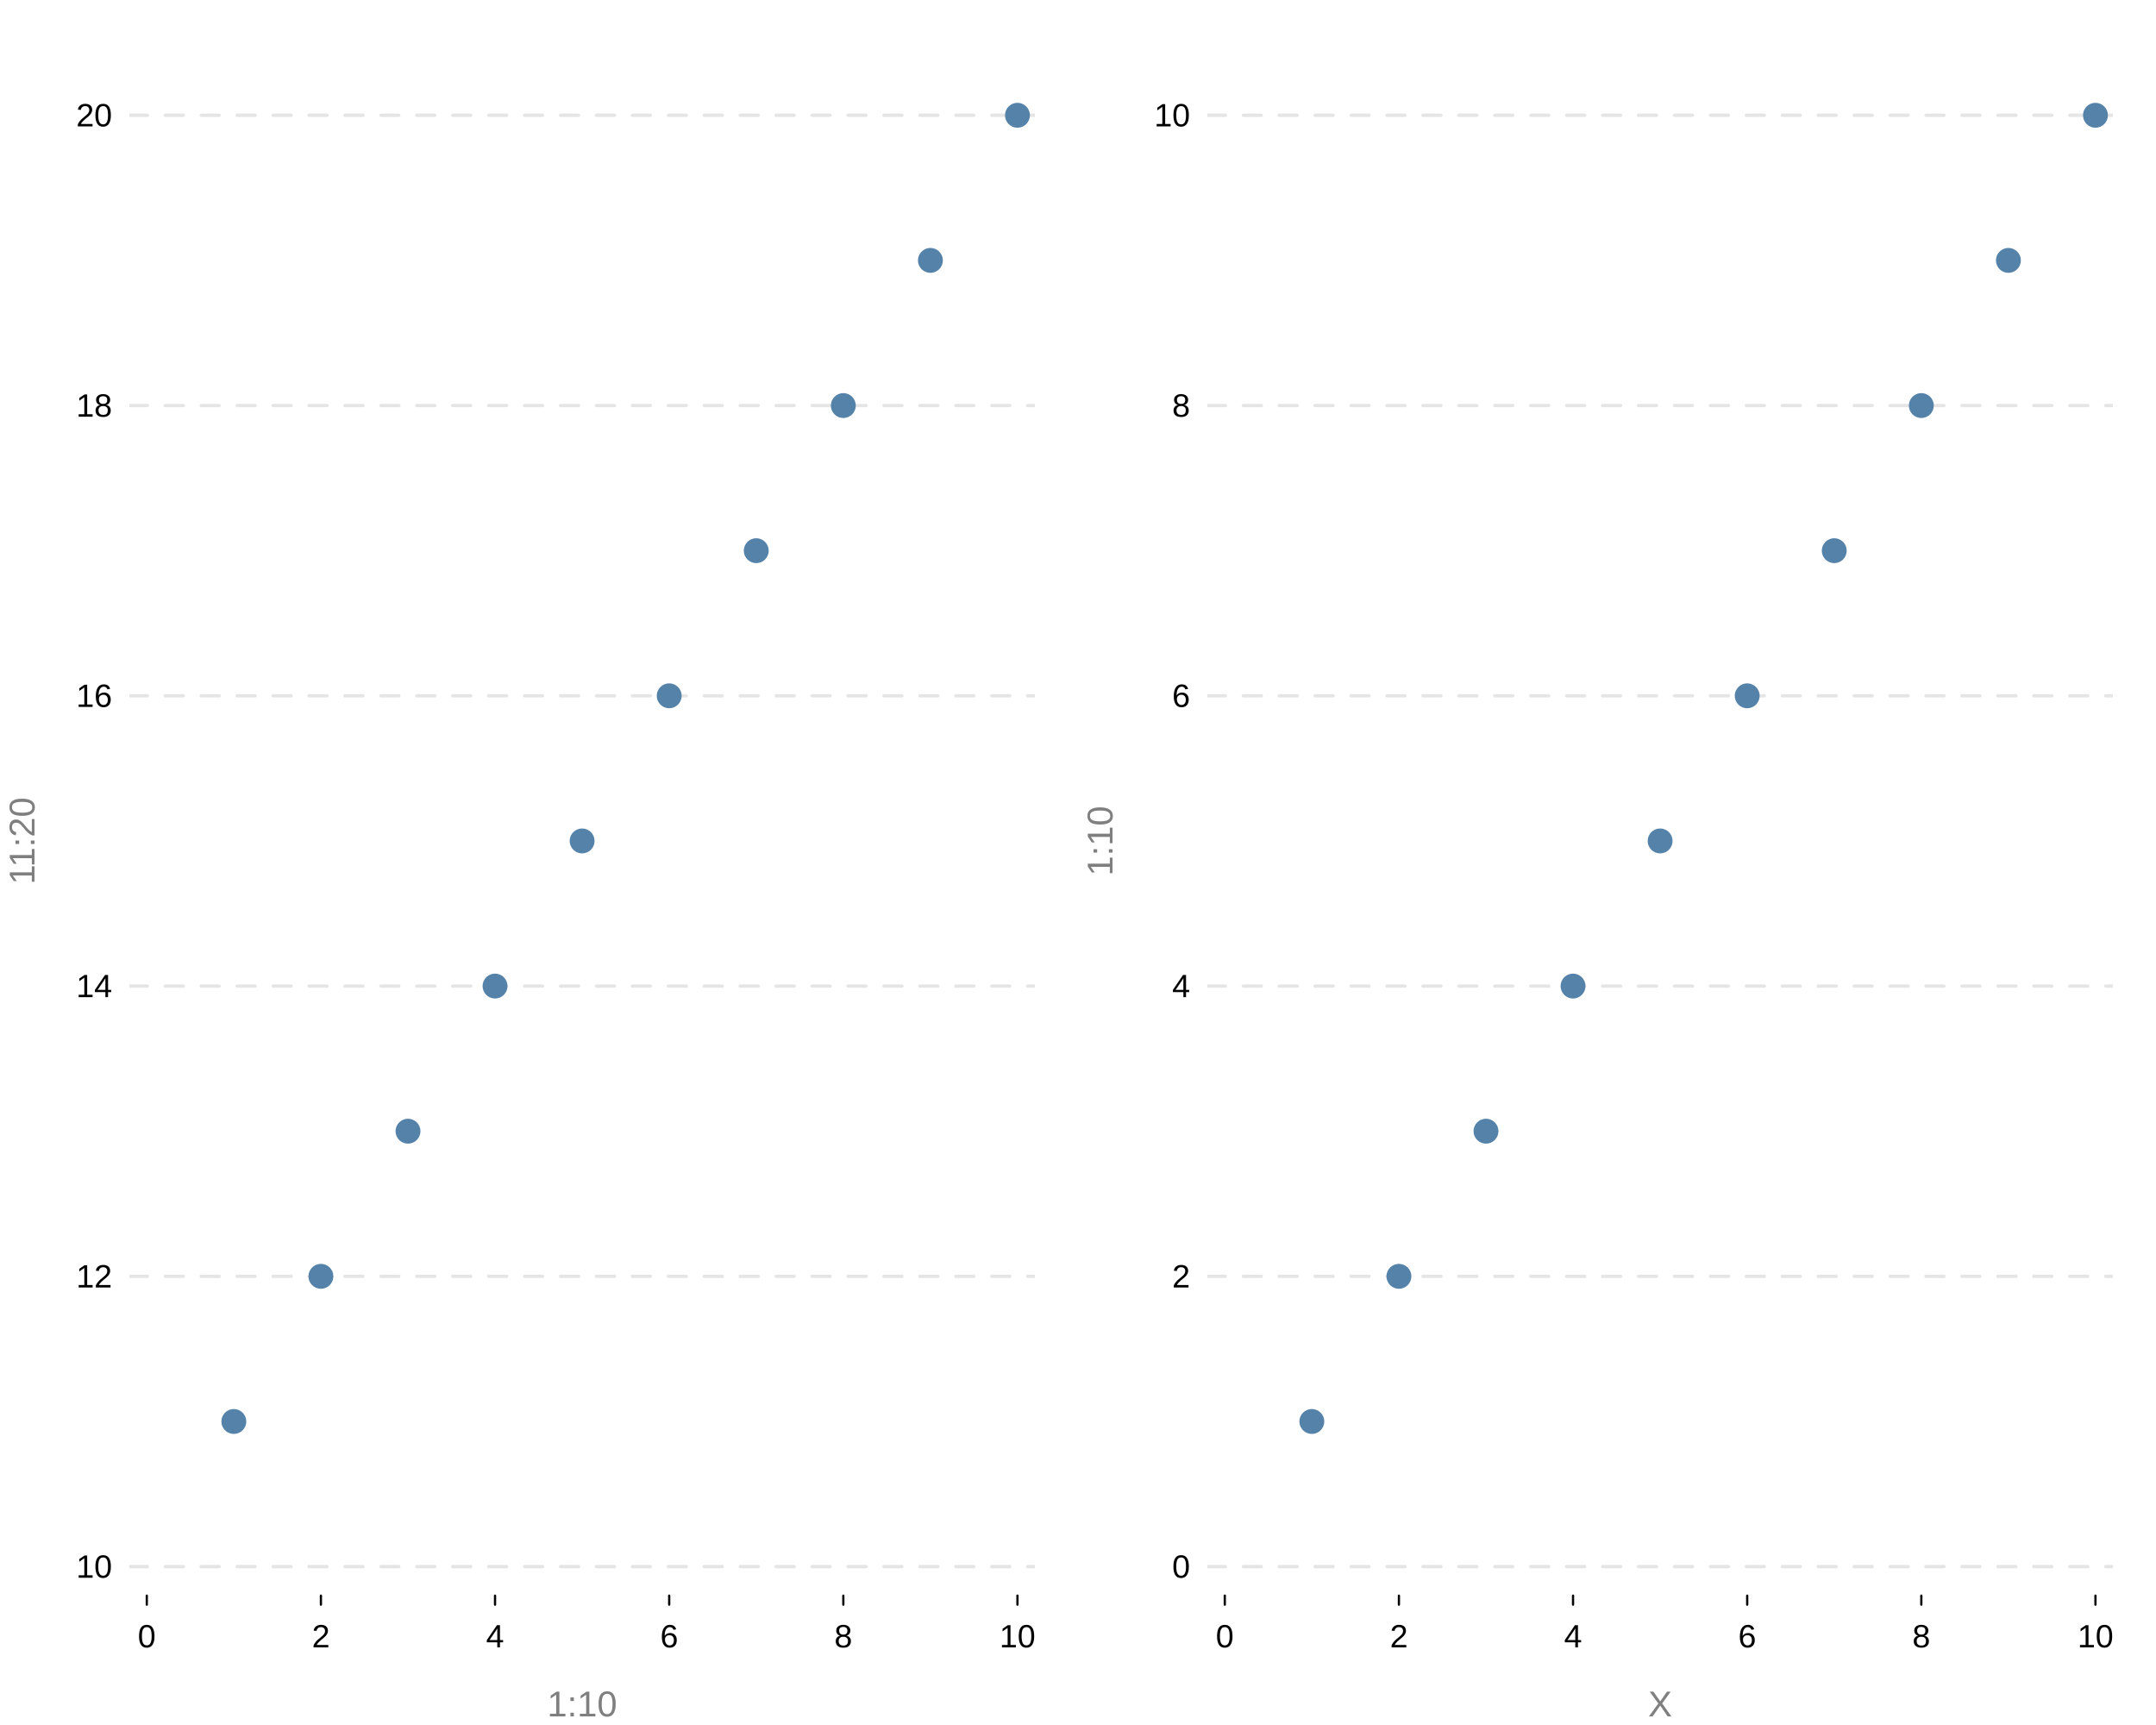
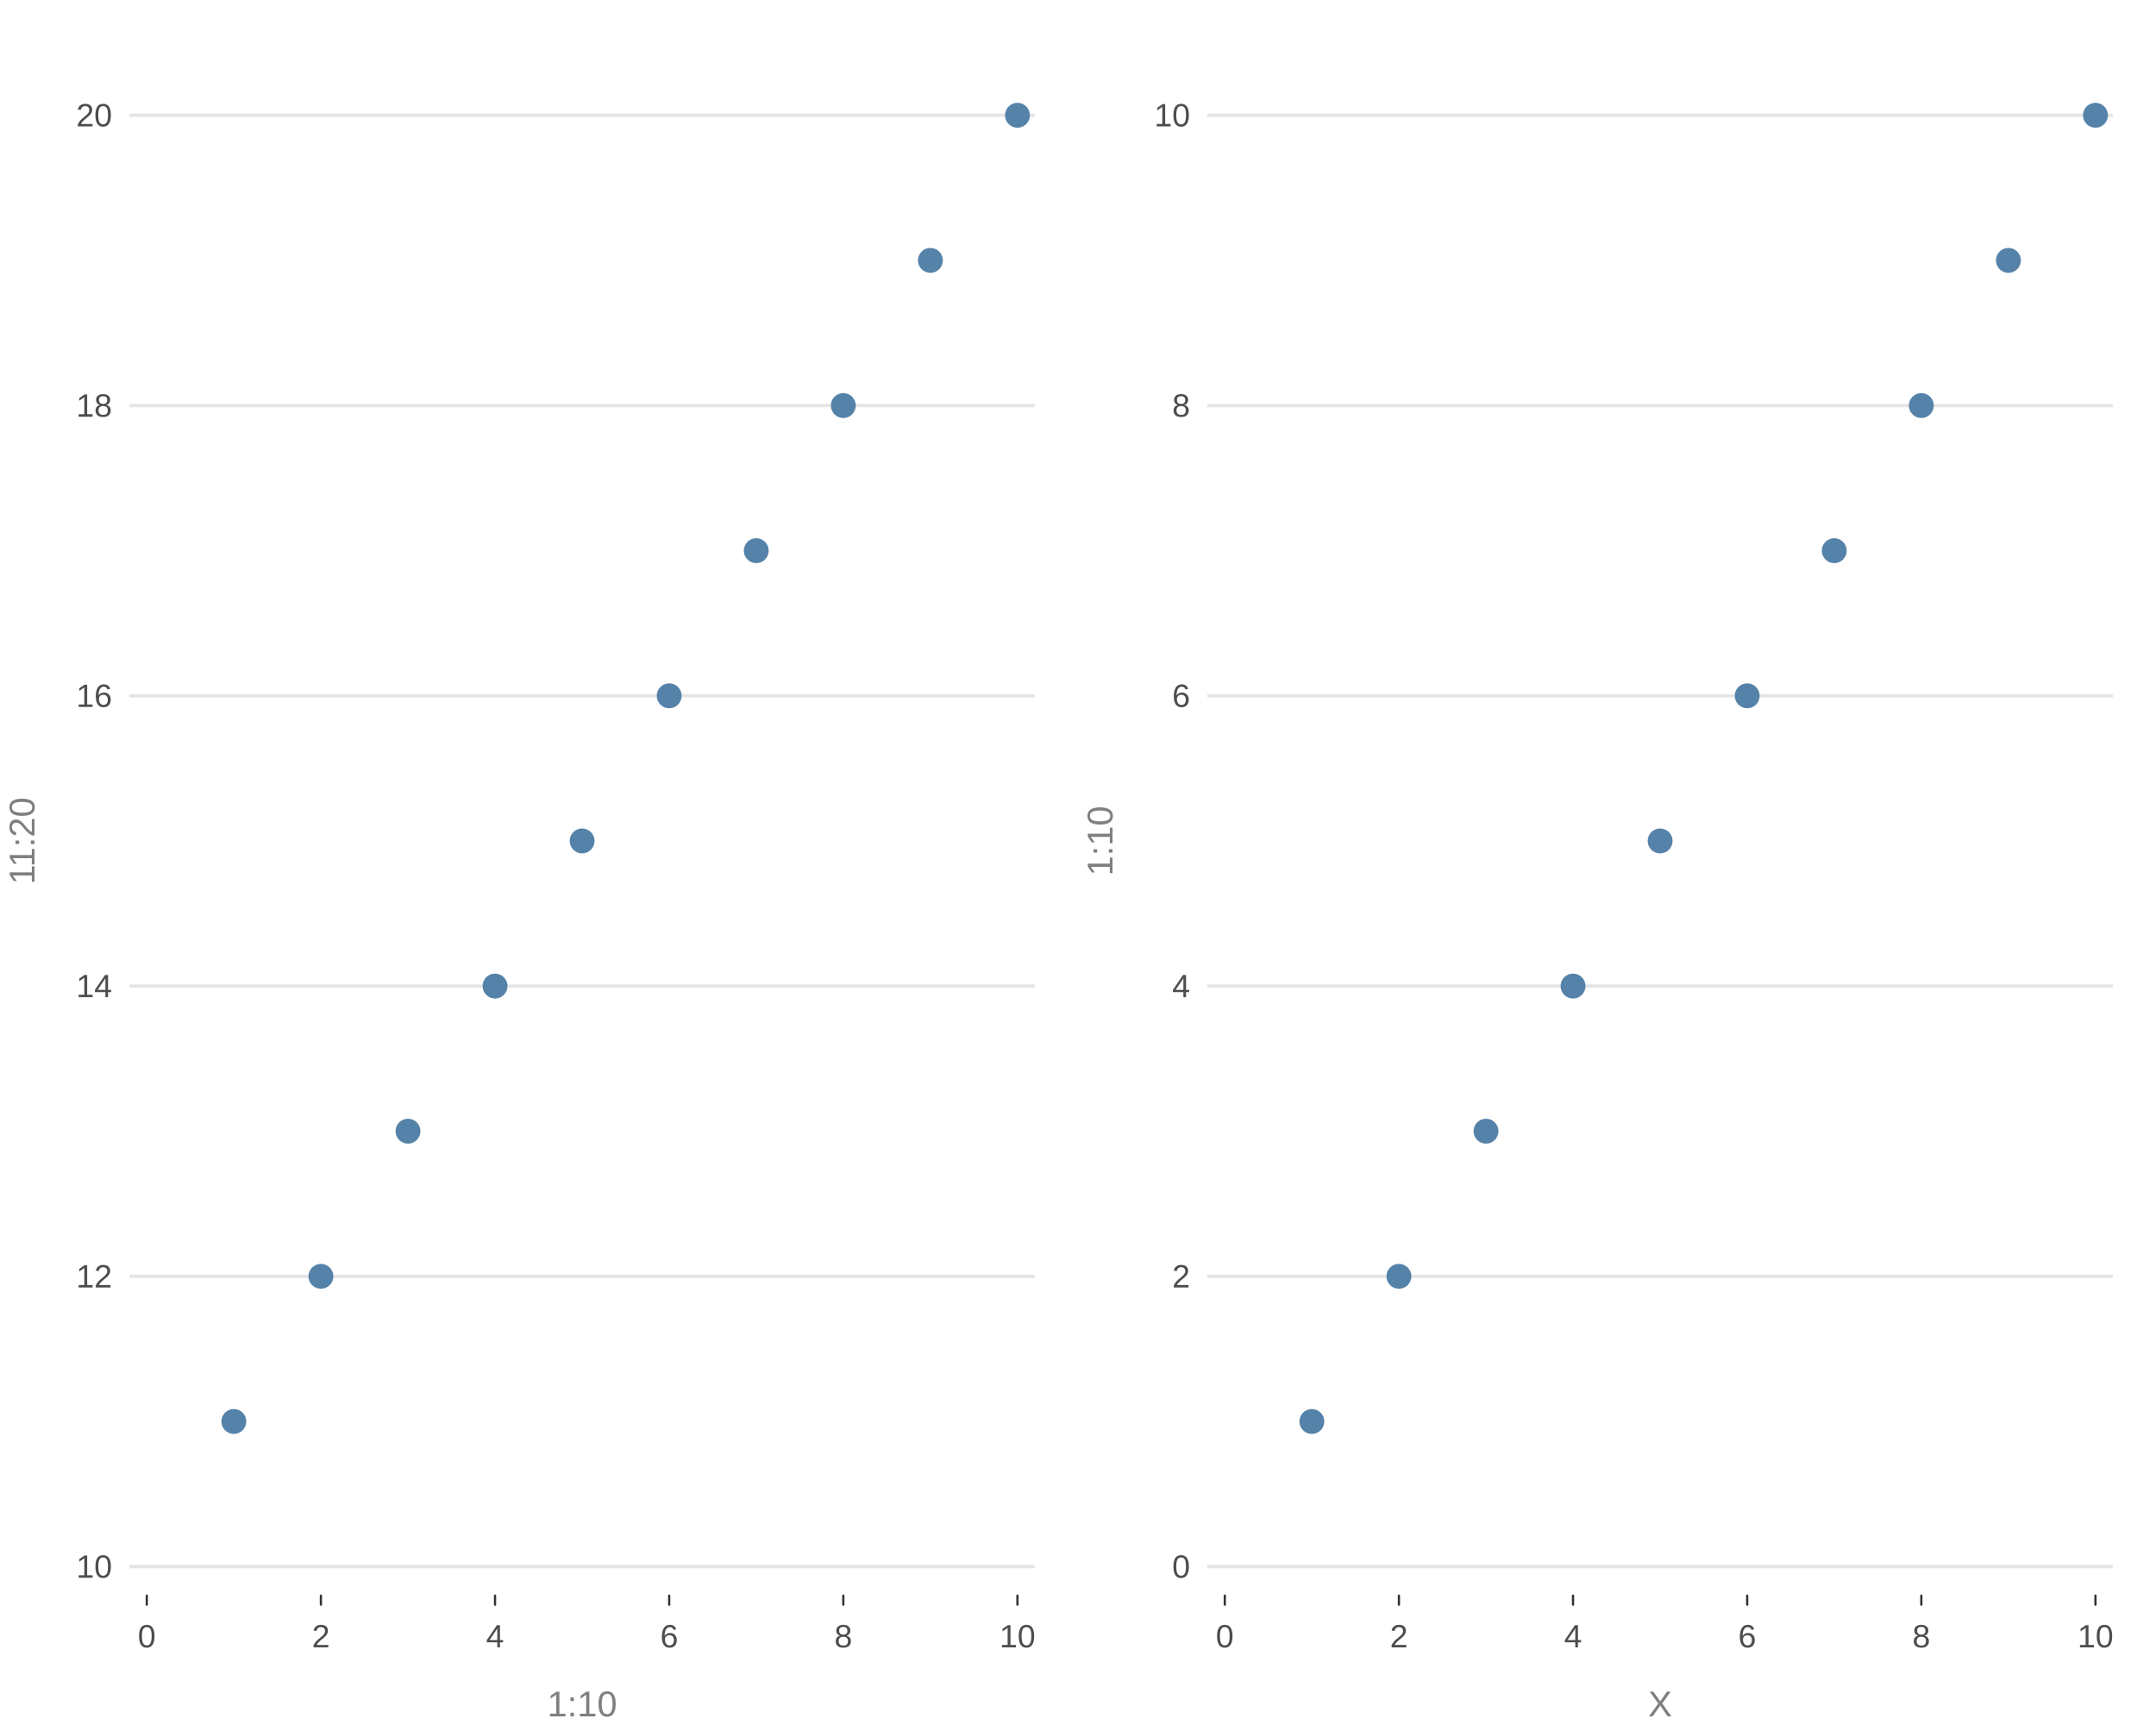
<svg xmlns="http://www.w3.org/2000/svg" viewBox="0 0 720.00 576.00">
  <defs>
    <style type="text/css">
    line, polyline, polygon, path, rect, circle {
      fill: none;
      stroke: #000000;
      stroke-linecap: round;
      stroke-linejoin: round;
      stroke-miterlimit: 10.00;
    }
  </style>
  </defs>
  <rect width="100%" height="100%" style="stroke: none; fill: #FFFFFF;" />
  <defs>
    <clipPath id="cpNDMuMjB8MzQ1LjYwfDUzMi44MHwyOC44MA==">
      <rect x="43.20" y="28.80" width="302.40" height="504.00" />
    </clipPath>
  </defs>
-   <line x1="43.20" y1="523.11" x2="345.60" y2="523.11" style="stroke-width: 1.12; stroke: #E5E5E5; stroke-dasharray: 6.00,6.00;" clip-path="url(#cpNDMuMjB8MzQ1LjYwfDUzMi44MHwyOC44MA==)" />
-   <line x1="43.20" y1="426.18" x2="345.60" y2="426.18" style="stroke-width: 1.12; stroke: #E5E5E5; stroke-dasharray: 6.00,6.00;" clip-path="url(#cpNDMuMjB8MzQ1LjYwfDUzMi44MHwyOC44MA==)" />
-   <line x1="43.20" y1="329.26" x2="345.60" y2="329.26" style="stroke-width: 1.12; stroke: #E5E5E5; stroke-dasharray: 6.00,6.00;" clip-path="url(#cpNDMuMjB8MzQ1LjYwfDUzMi44MHwyOC44MA==)" />
-   <line x1="43.20" y1="232.34" x2="345.60" y2="232.34" style="stroke-width: 1.12; stroke: #E5E5E5; stroke-dasharray: 6.00,6.00;" clip-path="url(#cpNDMuMjB8MzQ1LjYwfDUzMi44MHwyOC44MA==)" />
-   <line x1="43.20" y1="135.42" x2="345.60" y2="135.42" style="stroke-width: 1.12; stroke: #E5E5E5; stroke-dasharray: 6.00,6.00;" clip-path="url(#cpNDMuMjB8MzQ1LjYwfDUzMi44MHwyOC44MA==)" />
-   <line x1="43.20" y1="38.49" x2="345.60" y2="38.49" style="stroke-width: 1.12; stroke: #E5E5E5; stroke-dasharray: 6.00,6.00;" clip-path="url(#cpNDMuMjB8MzQ1LjYwfDUzMi44MHwyOC44MA==)" />
+   <line x1="43.20" y1="523.11" x2="345.60" y2="523.11" style="stroke-width: 1.12; stroke: #E5E5E5;" clip-path="url(#cpNDMuMjB8MzQ1LjYwfDUzMi44MHwyOC44MA==)" />
+   <line x1="43.20" y1="426.18" x2="345.60" y2="426.18" style="stroke-width: 1.12; stroke: #E5E5E5;" clip-path="url(#cpNDMuMjB8MzQ1LjYwfDUzMi44MHwyOC44MA==)" />
+   <line x1="43.20" y1="329.26" x2="345.60" y2="329.26" style="stroke-width: 1.12; stroke: #E5E5E5;" clip-path="url(#cpNDMuMjB8MzQ1LjYwfDUzMi44MHwyOC44MA==)" />
+   <line x1="43.20" y1="232.34" x2="345.60" y2="232.34" style="stroke-width: 1.12; stroke: #E5E5E5;" clip-path="url(#cpNDMuMjB8MzQ1LjYwfDUzMi44MHwyOC44MA==)" />
+   <line x1="43.20" y1="135.42" x2="345.60" y2="135.42" style="stroke-width: 1.12; stroke: #E5E5E5;" clip-path="url(#cpNDMuMjB8MzQ1LjYwfDUzMi44MHwyOC44MA==)" />
+   <line x1="43.20" y1="38.49" x2="345.60" y2="38.49" style="stroke-width: 1.12; stroke: #E5E5E5;" clip-path="url(#cpNDMuMjB8MzQ1LjYwfDUzMi44MHwyOC44MA==)" />
  <circle cx="78.09" cy="474.65" r="2.70pt" style="stroke-width: 1.12; stroke: #5582A9; fill: #5582A9;" clip-path="url(#cpNDMuMjB8MzQ1LjYwfDUzMi44MHwyOC44MA==)" />
  <circle cx="107.17" cy="426.18" r="2.70pt" style="stroke-width: 1.12; stroke: #5582A9; fill: #5582A9;" clip-path="url(#cpNDMuMjB8MzQ1LjYwfDUzMi44MHwyOC44MA==)" />
  <circle cx="136.25" cy="377.72" r="2.70pt" style="stroke-width: 1.12; stroke: #5582A9; fill: #5582A9;" clip-path="url(#cpNDMuMjB8MzQ1LjYwfDUzMi44MHwyOC44MA==)" />
  <circle cx="165.32" cy="329.26" r="2.70pt" style="stroke-width: 1.12; stroke: #5582A9; fill: #5582A9;" clip-path="url(#cpNDMuMjB8MzQ1LjYwfDUzMi44MHwyOC44MA==)" />
  <circle cx="194.40" cy="280.80" r="2.70pt" style="stroke-width: 1.12; stroke: #5582A9; fill: #5582A9;" clip-path="url(#cpNDMuMjB8MzQ1LjYwfDUzMi44MHwyOC44MA==)" />
  <circle cx="223.48" cy="232.34" r="2.70pt" style="stroke-width: 1.12; stroke: #5582A9; fill: #5582A9;" clip-path="url(#cpNDMuMjB8MzQ1LjYwfDUzMi44MHwyOC44MA==)" />
  <circle cx="252.55" cy="183.88" r="2.70pt" style="stroke-width: 1.12; stroke: #5582A9; fill: #5582A9;" clip-path="url(#cpNDMuMjB8MzQ1LjYwfDUzMi44MHwyOC44MA==)" />
  <circle cx="281.63" cy="135.42" r="2.70pt" style="stroke-width: 1.12; stroke: #5582A9; fill: #5582A9;" clip-path="url(#cpNDMuMjB8MzQ1LjYwfDUzMi44MHwyOC44MA==)" />
  <circle cx="310.71" cy="86.95" r="2.70pt" style="stroke-width: 1.12; stroke: #5582A9; fill: #5582A9;" clip-path="url(#cpNDMuMjB8MzQ1LjYwfDUzMi44MHwyOC44MA==)" />
  <circle cx="339.78" cy="38.49" r="2.70pt" style="stroke-width: 1.12; stroke: #5582A9; fill: #5582A9;" clip-path="url(#cpNDMuMjB8MzQ1LjYwfDUzMi44MHwyOC44MA==)" />
  <defs>
    <clipPath id="cpMC4wMHwzNjAuMDB8NTc2LjAwfDAuMDA=">
      <rect x="0.00" y="0.00" width="360.00" height="576.00" />
    </clipPath>
  </defs>
  <g clip-path="url(#cpMC4wMHwzNjAuMDB8NTc2LjAwfDAuMDA=)">
    <text x="182.73" y="573.12" style="font-size: 12.00px; fill: #7F7F7F; font-family: Liberation Sans;" textLength="23.34px" lengthAdjust="spacingAndGlyphs">1:10</text>
  </g>
  <g clip-path="url(#cpMC4wMHwzNjAuMDB8NTc2LjAwfDAuMDA=)">
    <text transform="translate(11.52,295.36) rotate(-90)" style="font-size: 12.00px; fill: #7F7F7F; font-family: Liberation Sans;" textLength="29.12px" lengthAdjust="spacingAndGlyphs">11:20</text>
  </g>
  <defs>
    <clipPath id="cpMC4wMHw3MjAuMDB8NTc2LjAwfDAuMDA=">
      <rect x="0.00" y="0.00" width="720.00" height="576.00" />
    </clipPath>
  </defs>
+   <line x1="49.02" y1="532.80" x2="49.02" y2="535.82" style="stroke-width: 0.75; stroke: #333333;" clip-path="url(#cpMC4wMHw3MjAuMDB8NTc2LjAwfDAuMDA=)" />
+   <line x1="107.17" y1="532.80" x2="107.17" y2="535.82" style="stroke-width: 0.75; stroke: #333333;" clip-path="url(#cpMC4wMHw3MjAuMDB8NTc2LjAwfDAuMDA=)" />
+   <line x1="165.32" y1="532.80" x2="165.32" y2="535.82" style="stroke-width: 0.75; stroke: #333333;" clip-path="url(#cpMC4wMHw3MjAuMDB8NTc2LjAwfDAuMDA=)" />
+   <line x1="223.48" y1="532.80" x2="223.48" y2="535.82" style="stroke-width: 0.75; stroke: #333333;" clip-path="url(#cpMC4wMHw3MjAuMDB8NTc2LjAwfDAuMDA=)" />
+   <line x1="281.63" y1="532.80" x2="281.63" y2="535.82" style="stroke-width: 0.75; stroke: #333333;" clip-path="url(#cpMC4wMHw3MjAuMDB8NTc2LjAwfDAuMDA=)" />
+   <line x1="339.78" y1="532.80" x2="339.78" y2="535.82" style="stroke-width: 0.75; stroke: #333333;" clip-path="url(#cpMC4wMHw3MjAuMDB8NTc2LjAwfDAuMDA=)" />
  <g clip-path="url(#cpMC4wMHw3MjAuMDB8NTc2LjAwfDAuMDA=)">
-     <text x="25.44" y="526.82" style="font-size: 10.80px; font-family: Liberation Sans;" textLength="12.00px" lengthAdjust="spacingAndGlyphs">10</text>
+     <text x="46.02" y="550.08" style="font-size: 10.80px; fill: #4D4D4D; font-family: Liberation Sans;" textLength="6.00px" lengthAdjust="spacingAndGlyphs">0</text>
  </g>
  <g clip-path="url(#cpMC4wMHw3MjAuMDB8NTc2LjAwfDAuMDA=)">
-     <text x="25.44" y="429.90" style="font-size: 10.80px; font-family: Liberation Sans;" textLength="12.00px" lengthAdjust="spacingAndGlyphs">12</text>
+     <text x="104.17" y="550.08" style="font-size: 10.80px; fill: #4D4D4D; font-family: Liberation Sans;" textLength="6.00px" lengthAdjust="spacingAndGlyphs">2</text>
  </g>
  <g clip-path="url(#cpMC4wMHw3MjAuMDB8NTc2LjAwfDAuMDA=)">
-     <text x="25.44" y="332.97" style="font-size: 10.80px; font-family: Liberation Sans;" textLength="12.00px" lengthAdjust="spacingAndGlyphs">14</text>
+     <text x="162.32" y="550.08" style="font-size: 10.80px; fill: #4D4D4D; font-family: Liberation Sans;" textLength="6.00px" lengthAdjust="spacingAndGlyphs">4</text>
  </g>
  <g clip-path="url(#cpMC4wMHw3MjAuMDB8NTc2LjAwfDAuMDA=)">
-     <text x="25.44" y="236.05" style="font-size: 10.80px; font-family: Liberation Sans;" textLength="12.00px" lengthAdjust="spacingAndGlyphs">16</text>
+     <text x="220.48" y="550.08" style="font-size: 10.80px; fill: #4D4D4D; font-family: Liberation Sans;" textLength="6.00px" lengthAdjust="spacingAndGlyphs">6</text>
  </g>
  <g clip-path="url(#cpMC4wMHw3MjAuMDB8NTc2LjAwfDAuMDA=)">
-     <text x="25.44" y="139.13" style="font-size: 10.80px; font-family: Liberation Sans;" textLength="12.00px" lengthAdjust="spacingAndGlyphs">18</text>
+     <text x="278.63" y="550.08" style="font-size: 10.80px; fill: #4D4D4D; font-family: Liberation Sans;" textLength="6.00px" lengthAdjust="spacingAndGlyphs">8</text>
  </g>
  <g clip-path="url(#cpMC4wMHw3MjAuMDB8NTc2LjAwfDAuMDA=)">
-     <text x="25.44" y="42.20" style="font-size: 10.80px; font-family: Liberation Sans;" textLength="12.00px" lengthAdjust="spacingAndGlyphs">20</text>
-   </g>
-   <line x1="49.02" y1="532.80" x2="49.02" y2="535.82" style="stroke-width: 0.75;" clip-path="url(#cpMC4wMHw3MjAuMDB8NTc2LjAwfDAuMDA=)" />
-   <line x1="107.17" y1="532.80" x2="107.17" y2="535.82" style="stroke-width: 0.75;" clip-path="url(#cpMC4wMHw3MjAuMDB8NTc2LjAwfDAuMDA=)" />
-   <line x1="165.32" y1="532.80" x2="165.32" y2="535.82" style="stroke-width: 0.75;" clip-path="url(#cpMC4wMHw3MjAuMDB8NTc2LjAwfDAuMDA=)" />
-   <line x1="223.48" y1="532.80" x2="223.48" y2="535.82" style="stroke-width: 0.75;" clip-path="url(#cpMC4wMHw3MjAuMDB8NTc2LjAwfDAuMDA=)" />
-   <line x1="281.63" y1="532.80" x2="281.63" y2="535.82" style="stroke-width: 0.75;" clip-path="url(#cpMC4wMHw3MjAuMDB8NTc2LjAwfDAuMDA=)" />
-   <line x1="339.78" y1="532.80" x2="339.78" y2="535.82" style="stroke-width: 0.75;" clip-path="url(#cpMC4wMHw3MjAuMDB8NTc2LjAwfDAuMDA=)" />
-   <g clip-path="url(#cpMC4wMHw3MjAuMDB8NTc2LjAwfDAuMDA=)">
-     <text x="46.02" y="550.08" style="font-size: 10.80px; font-family: Liberation Sans;" textLength="6.00px" lengthAdjust="spacingAndGlyphs">0</text>
+     <text x="333.78" y="550.08" style="font-size: 10.80px; fill: #4D4D4D; font-family: Liberation Sans;" textLength="12.00px" lengthAdjust="spacingAndGlyphs">10</text>
  </g>
  <g clip-path="url(#cpMC4wMHw3MjAuMDB8NTc2LjAwfDAuMDA=)">
-     <text x="104.17" y="550.08" style="font-size: 10.80px; font-family: Liberation Sans;" textLength="6.00px" lengthAdjust="spacingAndGlyphs">2</text>
+     <text x="25.44" y="526.82" style="font-size: 10.80px; fill: #4D4D4D; font-family: Liberation Sans;" textLength="12.00px" lengthAdjust="spacingAndGlyphs">10</text>
  </g>
  <g clip-path="url(#cpMC4wMHw3MjAuMDB8NTc2LjAwfDAuMDA=)">
-     <text x="162.32" y="550.08" style="font-size: 10.80px; font-family: Liberation Sans;" textLength="6.00px" lengthAdjust="spacingAndGlyphs">4</text>
+     <text x="25.44" y="429.90" style="font-size: 10.80px; fill: #4D4D4D; font-family: Liberation Sans;" textLength="12.00px" lengthAdjust="spacingAndGlyphs">12</text>
  </g>
  <g clip-path="url(#cpMC4wMHw3MjAuMDB8NTc2LjAwfDAuMDA=)">
-     <text x="220.48" y="550.08" style="font-size: 10.80px; font-family: Liberation Sans;" textLength="6.00px" lengthAdjust="spacingAndGlyphs">6</text>
+     <text x="25.44" y="332.97" style="font-size: 10.80px; fill: #4D4D4D; font-family: Liberation Sans;" textLength="12.00px" lengthAdjust="spacingAndGlyphs">14</text>
  </g>
  <g clip-path="url(#cpMC4wMHw3MjAuMDB8NTc2LjAwfDAuMDA=)">
-     <text x="278.63" y="550.08" style="font-size: 10.80px; font-family: Liberation Sans;" textLength="6.00px" lengthAdjust="spacingAndGlyphs">8</text>
+     <text x="25.44" y="236.05" style="font-size: 10.80px; fill: #4D4D4D; font-family: Liberation Sans;" textLength="12.00px" lengthAdjust="spacingAndGlyphs">16</text>
  </g>
  <g clip-path="url(#cpMC4wMHw3MjAuMDB8NTc2LjAwfDAuMDA=)">
-     <text x="333.78" y="550.08" style="font-size: 10.80px; font-family: Liberation Sans;" textLength="12.00px" lengthAdjust="spacingAndGlyphs">10</text>
+     <text x="25.44" y="139.13" style="font-size: 10.80px; fill: #4D4D4D; font-family: Liberation Sans;" textLength="12.00px" lengthAdjust="spacingAndGlyphs">18</text>
+   </g>
+   <g clip-path="url(#cpMC4wMHw3MjAuMDB8NTc2LjAwfDAuMDA=)">
+     <text x="25.44" y="42.20" style="font-size: 10.80px; fill: #4D4D4D; font-family: Liberation Sans;" textLength="12.00px" lengthAdjust="spacingAndGlyphs">20</text>
  </g>
  <defs>
    <clipPath id="cpNDAzLjIwfDcwNS42MHw1MzIuODB8MjguODA=">
      <rect x="403.20" y="28.80" width="302.40" height="504.00" />
    </clipPath>
  </defs>
-   <line x1="403.20" y1="523.11" x2="705.60" y2="523.11" style="stroke-width: 1.12; stroke: #E5E5E5; stroke-dasharray: 6.00,6.00;" clip-path="url(#cpNDAzLjIwfDcwNS42MHw1MzIuODB8MjguODA=)" />
-   <line x1="403.20" y1="426.18" x2="705.60" y2="426.18" style="stroke-width: 1.12; stroke: #E5E5E5; stroke-dasharray: 6.00,6.00;" clip-path="url(#cpNDAzLjIwfDcwNS42MHw1MzIuODB8MjguODA=)" />
-   <line x1="403.20" y1="329.26" x2="705.60" y2="329.26" style="stroke-width: 1.12; stroke: #E5E5E5; stroke-dasharray: 6.00,6.00;" clip-path="url(#cpNDAzLjIwfDcwNS42MHw1MzIuODB8MjguODA=)" />
-   <line x1="403.20" y1="232.34" x2="705.60" y2="232.34" style="stroke-width: 1.12; stroke: #E5E5E5; stroke-dasharray: 6.00,6.00;" clip-path="url(#cpNDAzLjIwfDcwNS42MHw1MzIuODB8MjguODA=)" />
-   <line x1="403.20" y1="135.42" x2="705.60" y2="135.42" style="stroke-width: 1.12; stroke: #E5E5E5; stroke-dasharray: 6.00,6.00;" clip-path="url(#cpNDAzLjIwfDcwNS42MHw1MzIuODB8MjguODA=)" />
-   <line x1="403.20" y1="38.49" x2="705.60" y2="38.49" style="stroke-width: 1.12; stroke: #E5E5E5; stroke-dasharray: 6.00,6.00;" clip-path="url(#cpNDAzLjIwfDcwNS42MHw1MzIuODB8MjguODA=)" />
+   <line x1="403.20" y1="523.11" x2="705.60" y2="523.11" style="stroke-width: 1.12; stroke: #E5E5E5;" clip-path="url(#cpNDAzLjIwfDcwNS42MHw1MzIuODB8MjguODA=)" />
+   <line x1="403.20" y1="426.18" x2="705.60" y2="426.18" style="stroke-width: 1.12; stroke: #E5E5E5;" clip-path="url(#cpNDAzLjIwfDcwNS42MHw1MzIuODB8MjguODA=)" />
+   <line x1="403.20" y1="329.26" x2="705.60" y2="329.26" style="stroke-width: 1.12; stroke: #E5E5E5;" clip-path="url(#cpNDAzLjIwfDcwNS42MHw1MzIuODB8MjguODA=)" />
+   <line x1="403.20" y1="232.34" x2="705.60" y2="232.34" style="stroke-width: 1.12; stroke: #E5E5E5;" clip-path="url(#cpNDAzLjIwfDcwNS42MHw1MzIuODB8MjguODA=)" />
+   <line x1="403.20" y1="135.42" x2="705.60" y2="135.42" style="stroke-width: 1.12; stroke: #E5E5E5;" clip-path="url(#cpNDAzLjIwfDcwNS42MHw1MzIuODB8MjguODA=)" />
+   <line x1="403.20" y1="38.49" x2="705.60" y2="38.49" style="stroke-width: 1.12; stroke: #E5E5E5;" clip-path="url(#cpNDAzLjIwfDcwNS42MHw1MzIuODB8MjguODA=)" />
  <circle cx="438.09" cy="474.65" r="2.70pt" style="stroke-width: 1.12; stroke: #5582A9; fill: #5582A9;" clip-path="url(#cpNDAzLjIwfDcwNS42MHw1MzIuODB8MjguODA=)" />
  <circle cx="467.17" cy="426.18" r="2.70pt" style="stroke-width: 1.12; stroke: #5582A9; fill: #5582A9;" clip-path="url(#cpNDAzLjIwfDcwNS42MHw1MzIuODB8MjguODA=)" />
  <circle cx="496.25" cy="377.72" r="2.70pt" style="stroke-width: 1.12; stroke: #5582A9; fill: #5582A9;" clip-path="url(#cpNDAzLjIwfDcwNS42MHw1MzIuODB8MjguODA=)" />
  <circle cx="525.32" cy="329.26" r="2.70pt" style="stroke-width: 1.12; stroke: #5582A9; fill: #5582A9;" clip-path="url(#cpNDAzLjIwfDcwNS42MHw1MzIuODB8MjguODA=)" />
  <circle cx="554.40" cy="280.80" r="2.70pt" style="stroke-width: 1.12; stroke: #5582A9; fill: #5582A9;" clip-path="url(#cpNDAzLjIwfDcwNS42MHw1MzIuODB8MjguODA=)" />
  <circle cx="583.48" cy="232.34" r="2.70pt" style="stroke-width: 1.12; stroke: #5582A9; fill: #5582A9;" clip-path="url(#cpNDAzLjIwfDcwNS42MHw1MzIuODB8MjguODA=)" />
  <circle cx="612.55" cy="183.88" r="2.70pt" style="stroke-width: 1.12; stroke: #5582A9; fill: #5582A9;" clip-path="url(#cpNDAzLjIwfDcwNS42MHw1MzIuODB8MjguODA=)" />
  <circle cx="641.63" cy="135.42" r="2.70pt" style="stroke-width: 1.12; stroke: #5582A9; fill: #5582A9;" clip-path="url(#cpNDAzLjIwfDcwNS42MHw1MzIuODB8MjguODA=)" />
  <circle cx="670.71" cy="86.95" r="2.70pt" style="stroke-width: 1.12; stroke: #5582A9; fill: #5582A9;" clip-path="url(#cpNDAzLjIwfDcwNS42MHw1MzIuODB8MjguODA=)" />
  <circle cx="699.78" cy="38.49" r="2.70pt" style="stroke-width: 1.12; stroke: #5582A9; fill: #5582A9;" clip-path="url(#cpNDAzLjIwfDcwNS42MHw1MzIuODB8MjguODA=)" />
  <defs>
    <clipPath id="cpMzYwLjAwfDcyMC4wMHw1NzYuMDB8MC4wMA==">
      <rect x="360.00" y="0.00" width="360.00" height="576.00" />
    </clipPath>
  </defs>
  <g clip-path="url(#cpMzYwLjAwfDcyMC4wMHw1NzYuMDB8MC4wMA==)">
    <text x="550.40" y="573.12" style="font-size: 12.00px; fill: #7F7F7F; font-family: Liberation Sans;" textLength="8.00px" lengthAdjust="spacingAndGlyphs">X</text>
  </g>
  <g clip-path="url(#cpMzYwLjAwfDcyMC4wMHw1NzYuMDB8MC4wMA==)">
    <text transform="translate(371.52,292.47) rotate(-90)" style="font-size: 12.00px; fill: #7F7F7F; font-family: Liberation Sans;" textLength="23.34px" lengthAdjust="spacingAndGlyphs">1:10</text>
  </g>
  <defs>
    <clipPath id="cpMC4wMHw3MjAuMDB8NTc2LjAwfDAuMDA=">
      <rect x="0.00" y="0.00" width="720.00" height="576.00" />
    </clipPath>
  </defs>
+   <line x1="409.02" y1="532.80" x2="409.02" y2="535.82" style="stroke-width: 0.75; stroke: #333333;" clip-path="url(#cpMC4wMHw3MjAuMDB8NTc2LjAwfDAuMDA=)" />
+   <line x1="467.17" y1="532.80" x2="467.17" y2="535.82" style="stroke-width: 0.75; stroke: #333333;" clip-path="url(#cpMC4wMHw3MjAuMDB8NTc2LjAwfDAuMDA=)" />
+   <line x1="525.32" y1="532.80" x2="525.32" y2="535.82" style="stroke-width: 0.75; stroke: #333333;" clip-path="url(#cpMC4wMHw3MjAuMDB8NTc2LjAwfDAuMDA=)" />
+   <line x1="583.48" y1="532.80" x2="583.48" y2="535.82" style="stroke-width: 0.75; stroke: #333333;" clip-path="url(#cpMC4wMHw3MjAuMDB8NTc2LjAwfDAuMDA=)" />
+   <line x1="641.63" y1="532.80" x2="641.63" y2="535.82" style="stroke-width: 0.75; stroke: #333333;" clip-path="url(#cpMC4wMHw3MjAuMDB8NTc2LjAwfDAuMDA=)" />
+   <line x1="699.78" y1="532.80" x2="699.78" y2="535.82" style="stroke-width: 0.75; stroke: #333333;" clip-path="url(#cpMC4wMHw3MjAuMDB8NTc2LjAwfDAuMDA=)" />
  <g clip-path="url(#cpMC4wMHw3MjAuMDB8NTc2LjAwfDAuMDA=)">
-     <text x="391.44" y="526.82" style="font-size: 10.80px; font-family: Liberation Sans;" textLength="6.00px" lengthAdjust="spacingAndGlyphs">0</text>
+     <text x="406.02" y="550.08" style="font-size: 10.80px; fill: #4D4D4D; font-family: Liberation Sans;" textLength="6.00px" lengthAdjust="spacingAndGlyphs">0</text>
  </g>
  <g clip-path="url(#cpMC4wMHw3MjAuMDB8NTc2LjAwfDAuMDA=)">
-     <text x="391.44" y="429.90" style="font-size: 10.80px; font-family: Liberation Sans;" textLength="6.00px" lengthAdjust="spacingAndGlyphs">2</text>
+     <text x="464.17" y="550.08" style="font-size: 10.80px; fill: #4D4D4D; font-family: Liberation Sans;" textLength="6.00px" lengthAdjust="spacingAndGlyphs">2</text>
  </g>
  <g clip-path="url(#cpMC4wMHw3MjAuMDB8NTc2LjAwfDAuMDA=)">
-     <text x="391.44" y="332.97" style="font-size: 10.80px; font-family: Liberation Sans;" textLength="6.00px" lengthAdjust="spacingAndGlyphs">4</text>
+     <text x="522.32" y="550.08" style="font-size: 10.80px; fill: #4D4D4D; font-family: Liberation Sans;" textLength="6.00px" lengthAdjust="spacingAndGlyphs">4</text>
  </g>
  <g clip-path="url(#cpMC4wMHw3MjAuMDB8NTc2LjAwfDAuMDA=)">
-     <text x="391.44" y="236.05" style="font-size: 10.80px; font-family: Liberation Sans;" textLength="6.00px" lengthAdjust="spacingAndGlyphs">6</text>
+     <text x="580.48" y="550.08" style="font-size: 10.80px; fill: #4D4D4D; font-family: Liberation Sans;" textLength="6.00px" lengthAdjust="spacingAndGlyphs">6</text>
  </g>
  <g clip-path="url(#cpMC4wMHw3MjAuMDB8NTc2LjAwfDAuMDA=)">
-     <text x="391.44" y="139.13" style="font-size: 10.80px; font-family: Liberation Sans;" textLength="6.00px" lengthAdjust="spacingAndGlyphs">8</text>
+     <text x="638.63" y="550.08" style="font-size: 10.80px; fill: #4D4D4D; font-family: Liberation Sans;" textLength="6.00px" lengthAdjust="spacingAndGlyphs">8</text>
  </g>
  <g clip-path="url(#cpMC4wMHw3MjAuMDB8NTc2LjAwfDAuMDA=)">
-     <text x="385.44" y="42.20" style="font-size: 10.80px; font-family: Liberation Sans;" textLength="12.00px" lengthAdjust="spacingAndGlyphs">10</text>
-   </g>
-   <line x1="409.02" y1="532.80" x2="409.02" y2="535.82" style="stroke-width: 0.75;" clip-path="url(#cpMC4wMHw3MjAuMDB8NTc2LjAwfDAuMDA=)" />
-   <line x1="467.17" y1="532.80" x2="467.17" y2="535.82" style="stroke-width: 0.75;" clip-path="url(#cpMC4wMHw3MjAuMDB8NTc2LjAwfDAuMDA=)" />
-   <line x1="525.32" y1="532.80" x2="525.32" y2="535.82" style="stroke-width: 0.75;" clip-path="url(#cpMC4wMHw3MjAuMDB8NTc2LjAwfDAuMDA=)" />
-   <line x1="583.48" y1="532.80" x2="583.48" y2="535.82" style="stroke-width: 0.75;" clip-path="url(#cpMC4wMHw3MjAuMDB8NTc2LjAwfDAuMDA=)" />
-   <line x1="641.63" y1="532.80" x2="641.63" y2="535.82" style="stroke-width: 0.75;" clip-path="url(#cpMC4wMHw3MjAuMDB8NTc2LjAwfDAuMDA=)" />
-   <line x1="699.78" y1="532.80" x2="699.78" y2="535.82" style="stroke-width: 0.75;" clip-path="url(#cpMC4wMHw3MjAuMDB8NTc2LjAwfDAuMDA=)" />
-   <g clip-path="url(#cpMC4wMHw3MjAuMDB8NTc2LjAwfDAuMDA=)">
-     <text x="406.02" y="550.08" style="font-size: 10.80px; font-family: Liberation Sans;" textLength="6.00px" lengthAdjust="spacingAndGlyphs">0</text>
+     <text x="693.78" y="550.08" style="font-size: 10.80px; fill: #4D4D4D; font-family: Liberation Sans;" textLength="12.00px" lengthAdjust="spacingAndGlyphs">10</text>
  </g>
  <g clip-path="url(#cpMC4wMHw3MjAuMDB8NTc2LjAwfDAuMDA=)">
-     <text x="464.17" y="550.08" style="font-size: 10.80px; font-family: Liberation Sans;" textLength="6.00px" lengthAdjust="spacingAndGlyphs">2</text>
+     <text x="391.44" y="526.82" style="font-size: 10.80px; fill: #4D4D4D; font-family: Liberation Sans;" textLength="6.00px" lengthAdjust="spacingAndGlyphs">0</text>
  </g>
  <g clip-path="url(#cpMC4wMHw3MjAuMDB8NTc2LjAwfDAuMDA=)">
-     <text x="522.32" y="550.08" style="font-size: 10.80px; font-family: Liberation Sans;" textLength="6.00px" lengthAdjust="spacingAndGlyphs">4</text>
+     <text x="391.44" y="429.90" style="font-size: 10.80px; fill: #4D4D4D; font-family: Liberation Sans;" textLength="6.00px" lengthAdjust="spacingAndGlyphs">2</text>
  </g>
  <g clip-path="url(#cpMC4wMHw3MjAuMDB8NTc2LjAwfDAuMDA=)">
-     <text x="580.48" y="550.08" style="font-size: 10.80px; font-family: Liberation Sans;" textLength="6.00px" lengthAdjust="spacingAndGlyphs">6</text>
+     <text x="391.44" y="332.97" style="font-size: 10.80px; fill: #4D4D4D; font-family: Liberation Sans;" textLength="6.00px" lengthAdjust="spacingAndGlyphs">4</text>
  </g>
  <g clip-path="url(#cpMC4wMHw3MjAuMDB8NTc2LjAwfDAuMDA=)">
-     <text x="638.63" y="550.08" style="font-size: 10.80px; font-family: Liberation Sans;" textLength="6.00px" lengthAdjust="spacingAndGlyphs">8</text>
+     <text x="391.44" y="236.05" style="font-size: 10.80px; fill: #4D4D4D; font-family: Liberation Sans;" textLength="6.00px" lengthAdjust="spacingAndGlyphs">6</text>
  </g>
  <g clip-path="url(#cpMC4wMHw3MjAuMDB8NTc2LjAwfDAuMDA=)">
-     <text x="693.78" y="550.08" style="font-size: 10.80px; font-family: Liberation Sans;" textLength="12.00px" lengthAdjust="spacingAndGlyphs">10</text>
+     <text x="391.44" y="139.13" style="font-size: 10.80px; fill: #4D4D4D; font-family: Liberation Sans;" textLength="6.00px" lengthAdjust="spacingAndGlyphs">8</text>
+   </g>
+   <g clip-path="url(#cpMC4wMHw3MjAuMDB8NTc2LjAwfDAuMDA=)">
+     <text x="385.44" y="42.20" style="font-size: 10.80px; fill: #4D4D4D; font-family: Liberation Sans;" textLength="12.00px" lengthAdjust="spacingAndGlyphs">10</text>
  </g>
</svg>
